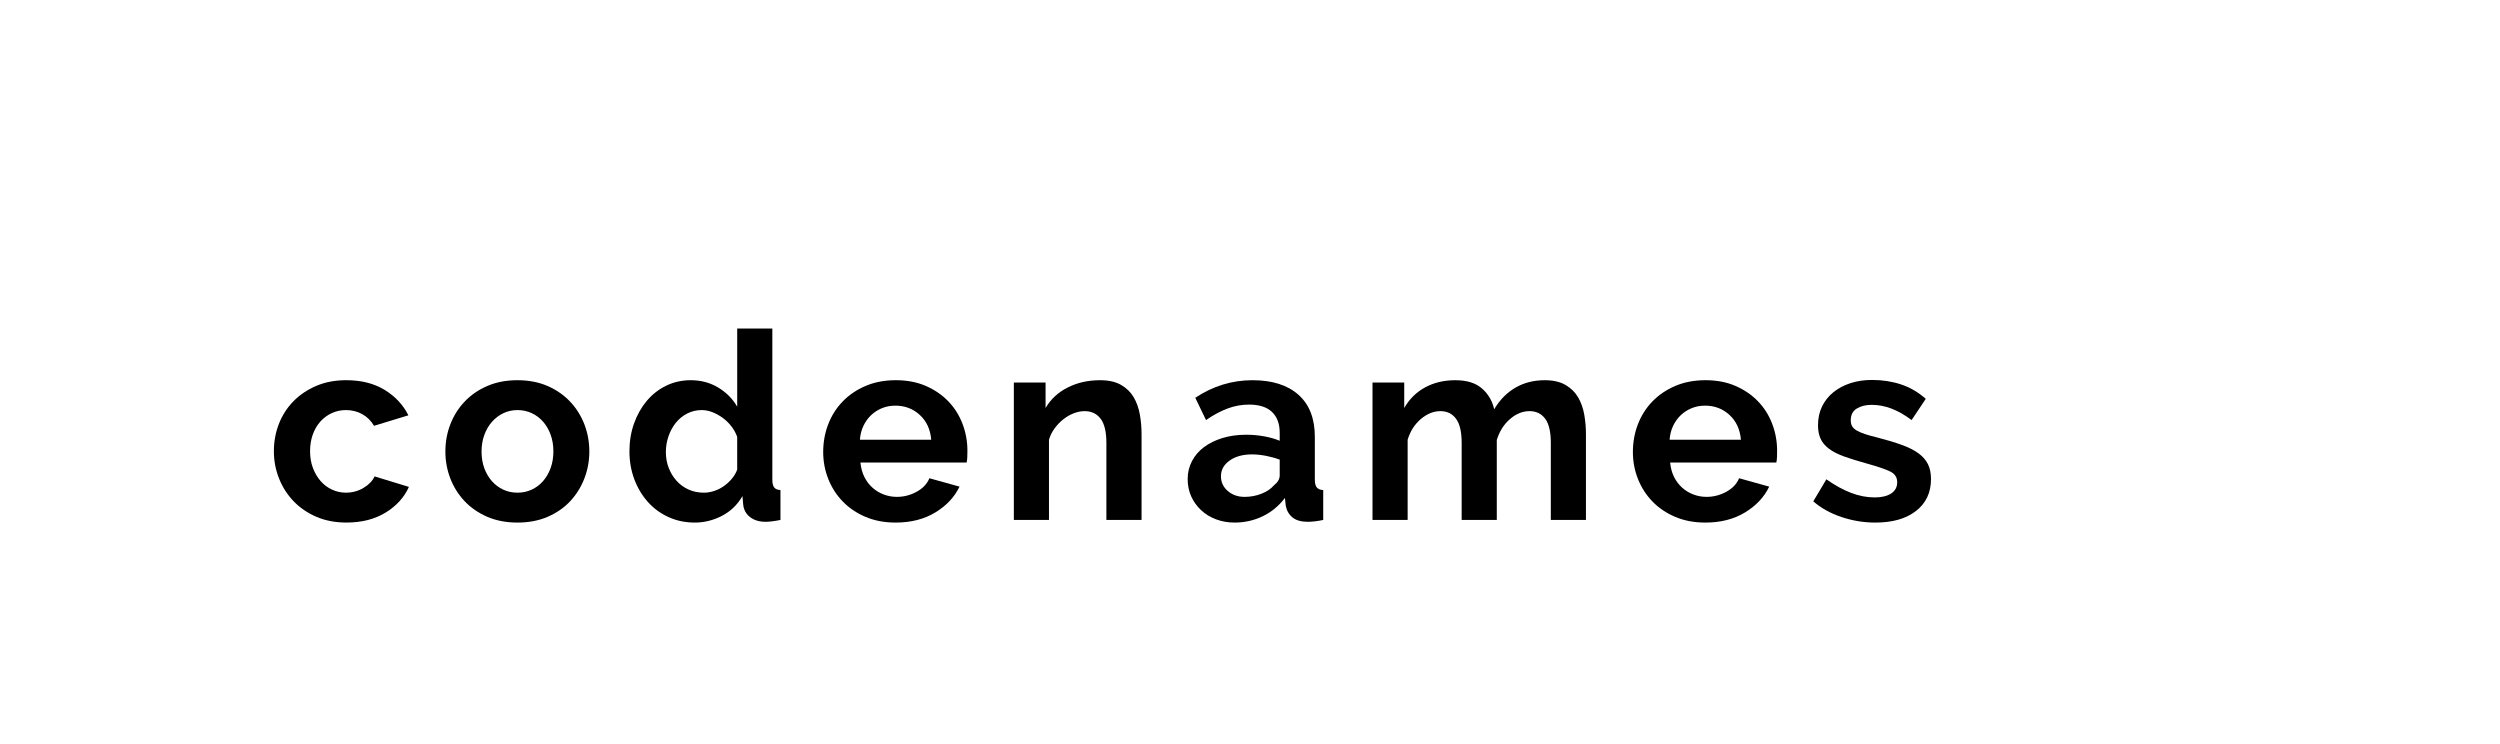
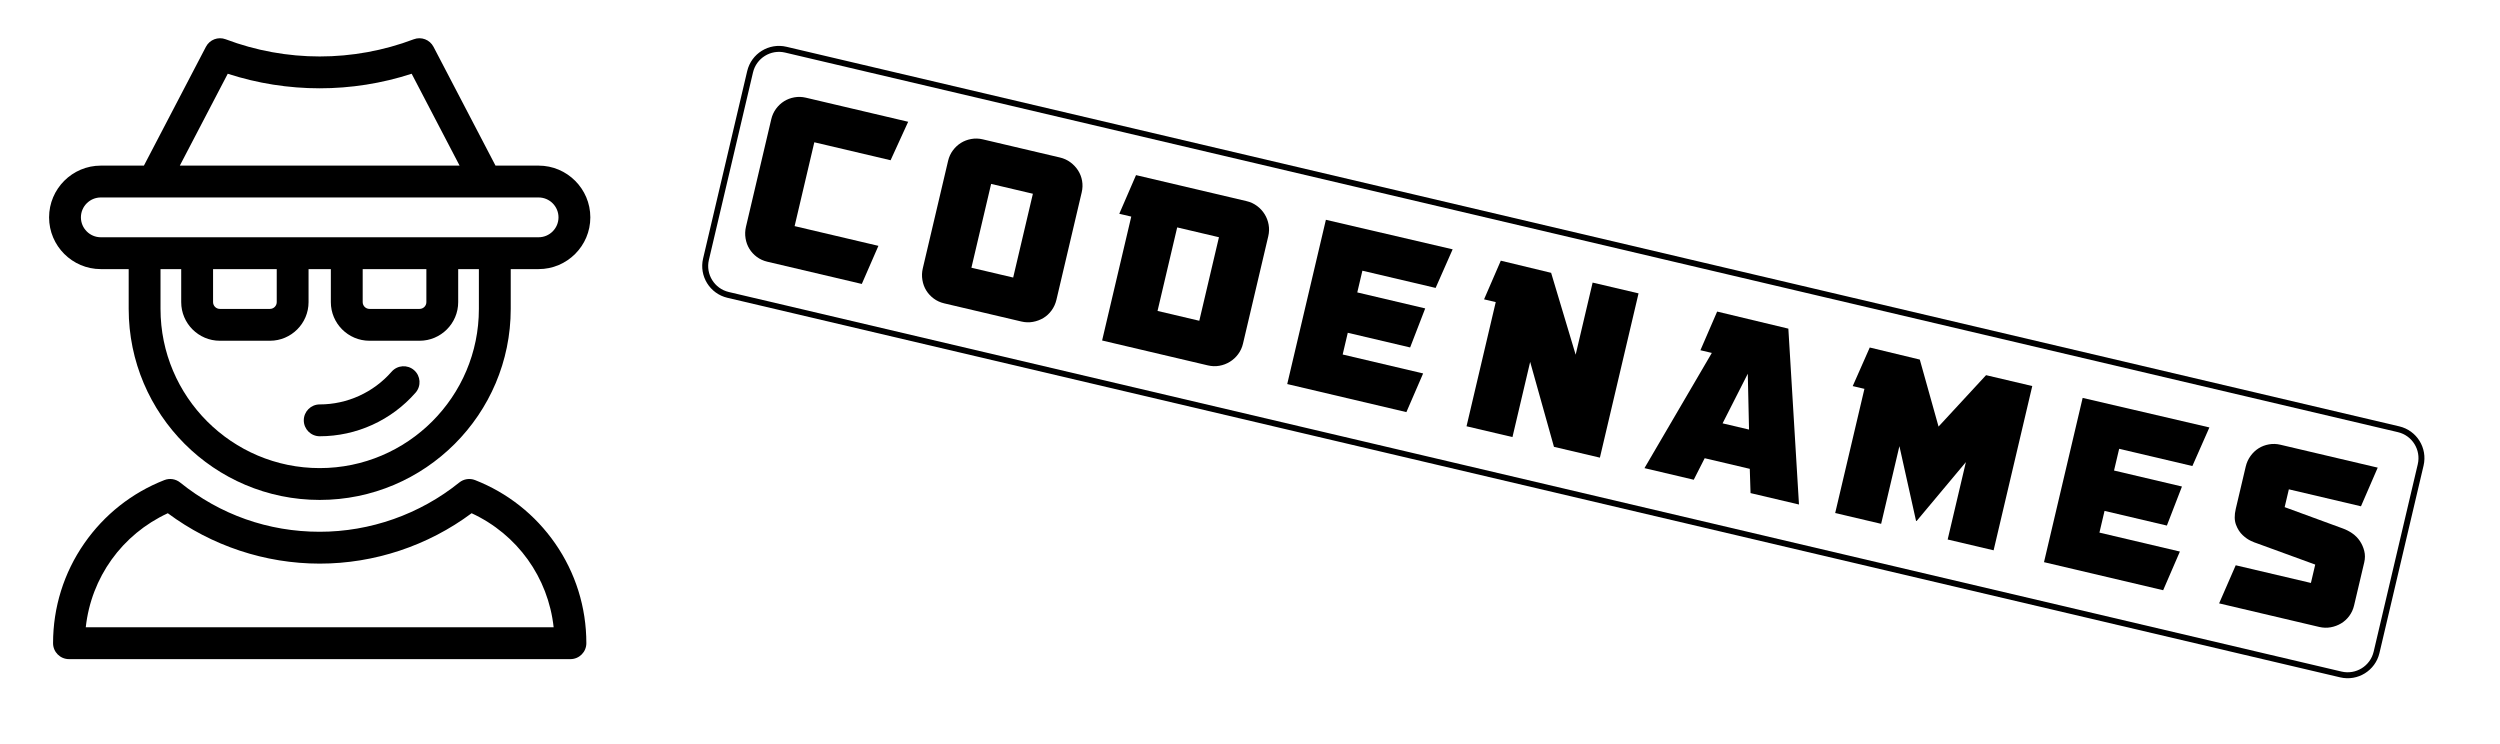
<svg xmlns="http://www.w3.org/2000/svg" version="1.1" x="0px" y="0px" width="209.759px" height="62.361px" viewBox="0 0 209.759 62.361" enable-background="new 0 0 209.759 62.361" xml:space="preserve">
  <g id="Layer_1">
</g>
  <g id="Blindman">
</g>
  <g id="Compliments">
</g>
  <g id="HAT">
</g>
  <g id="speech">
</g>
  <g id="TREX_ARMS">
</g>
  <g id="slim_shady">
</g>
  <g id="TIMEOUT">
</g>
  <g id="Truth_or_Dare">
</g>
  <g id="ARM_WRESTLE">
</g>
  <g id="musical_chairs">
</g>
  <g id="never_have_i_ever">
</g>
  <g id="Trivia">
</g>
  <g id="Drink_Pulling">
</g>
  <g id="Sharing_is_Caring">
</g>
  <g id="Not_It">
</g>
  <g id="Cocktail_of_Doom">
</g>
  <g id="Heads_up">
</g>
  <g id="Archenemy">
</g>
  <g id="battle_of_the_sexes">
</g>
  <g id="one_must_drink">
</g>
  <g id="rainbow_connection">
</g>
  <g id="social_drinking">
</g>
  <g id="Spin_the_bottle">
</g>
  <g id="accents">
</g>
  <g id="Slap">
</g>
  <g id="down_the_hatch">
</g>
  <g id="rubiks_cube">
</g>
  <g id="bar_tender">
</g>
  <g id="codenames">
    <g>
-       <path d="M22.979,37.862c0-0.807,0.139-1.569,0.418-2.288c0.278-0.719,0.682-1.35,1.21-1.893c0.528-0.542,1.166-0.975,1.914-1.298    c0.748-0.322,1.591-0.483,2.53-0.483c1.261,0,2.335,0.271,3.223,0.813c0.887,0.543,1.551,1.254,1.991,2.134l-2.883,0.88    c-0.249-0.425-0.579-0.751-0.989-0.979c-0.411-0.228-0.866-0.341-1.364-0.341c-0.426,0-0.821,0.084-1.188,0.253    c-0.366,0.169-0.686,0.403-0.956,0.704c-0.272,0.301-0.484,0.663-0.639,1.089s-0.23,0.895-0.23,1.408s0.08,0.982,0.241,1.407    c0.162,0.426,0.378,0.792,0.649,1.101c0.271,0.308,0.59,0.547,0.957,0.715c0.366,0.169,0.755,0.253,1.166,0.253    c0.528,0,1.016-0.132,1.463-0.396c0.447-0.265,0.759-0.587,0.936-0.969l2.882,0.88c-0.396,0.881-1.049,1.6-1.958,2.156    c-0.91,0.558-2.002,0.836-3.278,0.836c-0.938,0-1.782-0.161-2.53-0.483c-0.748-0.323-1.386-0.76-1.914-1.31    c-0.527-0.55-0.935-1.188-1.221-1.914C23.122,39.413,22.979,38.654,22.979,37.862z" />
-       <path d="M43.418,43.846c-0.938,0-1.782-0.161-2.53-0.483c-0.748-0.323-1.382-0.76-1.902-1.31c-0.521-0.55-0.921-1.184-1.199-1.902    c-0.279-0.719-0.418-1.475-0.418-2.267c0-0.807,0.139-1.569,0.418-2.288c0.278-0.718,0.678-1.353,1.199-1.902    c0.521-0.551,1.154-0.986,1.902-1.31c0.748-0.322,1.592-0.483,2.53-0.483s1.778,0.161,2.519,0.483    c0.741,0.323,1.372,0.759,1.893,1.31c0.521,0.55,0.92,1.185,1.199,1.902c0.278,0.719,0.418,1.481,0.418,2.288    c0,0.792-0.14,1.548-0.418,2.267c-0.279,0.719-0.675,1.353-1.188,1.902s-1.144,0.986-1.892,1.31    C45.2,43.685,44.356,43.846,43.418,43.846z M40.404,37.884c0,0.514,0.076,0.979,0.23,1.397s0.366,0.78,0.639,1.089    c0.271,0.308,0.59,0.547,0.956,0.715c0.367,0.169,0.763,0.253,1.188,0.253c0.425,0,0.821-0.084,1.188-0.253    c0.367-0.168,0.686-0.407,0.957-0.715c0.271-0.309,0.484-0.675,0.639-1.101c0.153-0.425,0.23-0.894,0.23-1.407    c0-0.499-0.077-0.961-0.23-1.387c-0.154-0.425-0.367-0.792-0.639-1.1s-0.59-0.546-0.957-0.715    c-0.366-0.169-0.763-0.253-1.188-0.253c-0.426,0-0.821,0.088-1.188,0.264c-0.366,0.176-0.686,0.418-0.956,0.727    c-0.272,0.308-0.484,0.675-0.639,1.1C40.48,36.924,40.404,37.386,40.404,37.884z" />
-       <path d="M58.29,43.846c-0.792,0-1.525-0.153-2.2-0.462c-0.675-0.308-1.254-0.733-1.738-1.275    c-0.483-0.543-0.861-1.178-1.133-1.903c-0.271-0.727-0.407-1.507-0.407-2.343s0.129-1.613,0.386-2.332    c0.256-0.719,0.611-1.35,1.066-1.893c0.455-0.542,0.997-0.968,1.628-1.275c0.631-0.309,1.32-0.462,2.068-0.462    c0.851,0,1.617,0.205,2.299,0.615c0.682,0.411,1.214,0.946,1.595,1.606v-6.556h2.948v12.672c0,0.308,0.052,0.527,0.154,0.66    c0.103,0.132,0.278,0.205,0.527,0.22v2.508c-0.513,0.103-0.931,0.154-1.254,0.154c-0.527,0-0.96-0.132-1.298-0.396    c-0.337-0.264-0.527-0.608-0.572-1.034l-0.065-0.726c-0.426,0.733-1.001,1.287-1.728,1.661    C59.841,43.659,59.082,43.846,58.29,43.846z M59.06,41.338c0.278,0,0.564-0.047,0.858-0.143c0.293-0.096,0.564-0.231,0.813-0.407    c0.25-0.176,0.474-0.381,0.671-0.616c0.198-0.234,0.349-0.491,0.451-0.77v-2.75c-0.117-0.323-0.282-0.62-0.495-0.892    c-0.212-0.271-0.454-0.506-0.726-0.704c-0.271-0.197-0.558-0.355-0.858-0.473s-0.598-0.176-0.891-0.176    c-0.44,0-0.847,0.096-1.221,0.286s-0.693,0.45-0.957,0.78c-0.265,0.33-0.47,0.708-0.616,1.134c-0.146,0.425-0.22,0.865-0.22,1.319    c0,0.484,0.08,0.932,0.242,1.342c0.161,0.411,0.381,0.771,0.659,1.078c0.278,0.309,0.612,0.551,1.001,0.727    S58.59,41.338,59.06,41.338z" />
-       <path d="M75.142,43.846c-0.925,0-1.761-0.157-2.509-0.473s-1.386-0.744-1.914-1.287c-0.527-0.542-0.935-1.173-1.221-1.892    s-0.429-1.475-0.429-2.267c0-0.821,0.139-1.595,0.418-2.32c0.278-0.727,0.682-1.364,1.21-1.914    c0.528-0.551,1.169-0.986,1.925-1.31c0.755-0.322,1.603-0.483,2.541-0.483s1.778,0.161,2.519,0.483    c0.741,0.323,1.372,0.756,1.893,1.298c0.521,0.543,0.916,1.174,1.188,1.893s0.407,1.467,0.407,2.244    c0,0.19-0.004,0.374-0.011,0.55c-0.008,0.176-0.025,0.322-0.055,0.439h-8.91c0.044,0.455,0.153,0.858,0.33,1.21    c0.176,0.353,0.403,0.653,0.682,0.902c0.278,0.25,0.594,0.44,0.946,0.572c0.352,0.132,0.718,0.198,1.1,0.198    c0.587,0,1.141-0.144,1.661-0.43s0.876-0.663,1.067-1.133l2.529,0.704c-0.425,0.88-1.104,1.603-2.034,2.167    C77.543,43.563,76.432,43.846,75.142,43.846z M78.133,36.894c-0.073-0.865-0.393-1.558-0.957-2.078s-1.25-0.781-2.057-0.781    c-0.396,0-0.767,0.069-1.111,0.209s-0.648,0.334-0.913,0.583c-0.264,0.249-0.48,0.55-0.648,0.901    c-0.169,0.353-0.268,0.741-0.297,1.166H78.133z" />
-       <path d="M95.777,43.626H92.83v-6.468c0-0.924-0.162-1.599-0.484-2.024c-0.323-0.425-0.771-0.638-1.342-0.638    c-0.294,0-0.594,0.059-0.902,0.176c-0.308,0.117-0.598,0.282-0.869,0.495s-0.517,0.466-0.736,0.759    c-0.221,0.294-0.382,0.616-0.484,0.968v6.732h-2.948V32.098h2.662v2.135c0.426-0.733,1.041-1.306,1.848-1.717    c0.807-0.41,1.717-0.615,2.729-0.615c0.719,0,1.305,0.132,1.76,0.396s0.807,0.608,1.057,1.034    c0.249,0.426,0.421,0.909,0.517,1.452c0.095,0.543,0.143,1.093,0.143,1.649V43.626z" />
-       <path d="M103.588,43.846c-0.558,0-1.078-0.092-1.563-0.274c-0.483-0.184-0.901-0.44-1.254-0.771    c-0.352-0.33-0.627-0.715-0.825-1.155c-0.197-0.439-0.297-0.924-0.297-1.451c0-0.543,0.121-1.045,0.363-1.508    c0.242-0.462,0.579-0.854,1.012-1.177c0.433-0.322,0.949-0.575,1.551-0.759s1.262-0.275,1.98-0.275    c0.513,0,1.016,0.044,1.507,0.133c0.491,0.088,0.928,0.212,1.31,0.374v-0.66c0-0.763-0.217-1.35-0.649-1.761    c-0.433-0.41-1.074-0.615-1.925-0.615c-0.616,0-1.218,0.109-1.805,0.33c-0.586,0.22-1.188,0.542-1.804,0.968l-0.901-1.87    c1.48-0.982,3.079-1.474,4.796-1.474c1.657,0,2.943,0.406,3.86,1.221c0.917,0.813,1.375,1.991,1.375,3.531v3.586    c0,0.308,0.056,0.527,0.165,0.66c0.11,0.132,0.29,0.205,0.539,0.22v2.508c-0.499,0.103-0.932,0.154-1.298,0.154    c-0.558,0-0.986-0.125-1.287-0.374s-0.487-0.579-0.561-0.99l-0.066-0.638c-0.514,0.675-1.137,1.188-1.87,1.54    C105.208,43.67,104.424,43.846,103.588,43.846z M104.424,41.69c0.498,0,0.972-0.089,1.419-0.265s0.795-0.41,1.045-0.704    c0.322-0.249,0.484-0.527,0.484-0.836v-1.319c-0.353-0.133-0.734-0.238-1.145-0.319c-0.411-0.08-0.807-0.121-1.188-0.121    c-0.764,0-1.387,0.173-1.87,0.517c-0.484,0.345-0.727,0.781-0.727,1.31c0,0.499,0.19,0.913,0.572,1.243    C103.396,41.525,103.866,41.69,104.424,41.69z" />
-       <path d="M133.067,43.626h-2.948v-6.468c0-0.924-0.157-1.599-0.473-2.024c-0.315-0.425-0.752-0.638-1.31-0.638    c-0.586,0-1.137,0.224-1.649,0.671c-0.514,0.447-0.88,1.03-1.101,1.749v6.71h-2.947v-6.468c0-0.924-0.158-1.599-0.474-2.024    c-0.315-0.425-0.751-0.638-1.309-0.638c-0.572,0-1.118,0.22-1.639,0.66c-0.521,0.439-0.892,1.02-1.111,1.737v6.732h-2.948V32.098    h2.662v2.135c0.426-0.748,1.009-1.324,1.749-1.728s1.588-0.604,2.541-0.604c0.968,0,1.716,0.234,2.244,0.703    c0.528,0.47,0.865,1.049,1.012,1.738c0.47-0.792,1.063-1.396,1.782-1.814s1.54-0.627,2.464-0.627c0.704,0,1.283,0.132,1.738,0.396    c0.454,0.264,0.807,0.608,1.056,1.034s0.422,0.909,0.518,1.452c0.095,0.543,0.143,1.093,0.143,1.649V43.626z" />
-       <path d="M143.078,43.846c-0.925,0-1.761-0.157-2.509-0.473s-1.386-0.744-1.914-1.287c-0.527-0.542-0.935-1.173-1.221-1.892    s-0.429-1.475-0.429-2.267c0-0.821,0.139-1.595,0.418-2.32c0.278-0.727,0.682-1.364,1.21-1.914    c0.528-0.551,1.169-0.986,1.925-1.31c0.755-0.322,1.603-0.483,2.541-0.483s1.778,0.161,2.519,0.483    c0.741,0.323,1.372,0.756,1.893,1.298c0.521,0.543,0.916,1.174,1.188,1.893s0.407,1.467,0.407,2.244    c0,0.19-0.004,0.374-0.011,0.55c-0.008,0.176-0.025,0.322-0.055,0.439h-8.91c0.044,0.455,0.153,0.858,0.33,1.21    c0.176,0.353,0.403,0.653,0.682,0.902c0.278,0.25,0.594,0.44,0.946,0.572c0.352,0.132,0.718,0.198,1.1,0.198    c0.587,0,1.141-0.144,1.661-0.43s0.876-0.663,1.067-1.133l2.529,0.704c-0.425,0.88-1.104,1.603-2.034,2.167    C145.479,43.563,144.368,43.846,143.078,43.846z M146.069,36.894c-0.073-0.865-0.393-1.558-0.957-2.078s-1.25-0.781-2.057-0.781    c-0.396,0-0.767,0.069-1.111,0.209s-0.648,0.334-0.913,0.583c-0.264,0.249-0.48,0.55-0.648,0.901    c-0.169,0.353-0.268,0.741-0.297,1.166H146.069z" />
-       <path d="M157.355,43.846c-0.968,0-1.914-0.153-2.838-0.462c-0.925-0.308-1.717-0.748-2.376-1.319l1.1-1.849    c0.704,0.499,1.39,0.877,2.057,1.133c0.668,0.257,1.331,0.386,1.991,0.386c0.587,0,1.049-0.11,1.386-0.33    c0.338-0.221,0.507-0.535,0.507-0.946c0-0.41-0.198-0.711-0.595-0.902c-0.396-0.19-1.041-0.41-1.936-0.66    c-0.748-0.205-1.386-0.402-1.914-0.594c-0.528-0.19-0.954-0.407-1.276-0.648c-0.322-0.242-0.558-0.521-0.704-0.836    s-0.22-0.693-0.22-1.134c0-0.586,0.113-1.114,0.341-1.584c0.228-0.469,0.547-0.868,0.957-1.198c0.411-0.33,0.892-0.583,1.441-0.76    c0.55-0.176,1.147-0.264,1.793-0.264c0.865,0,1.676,0.125,2.431,0.374c0.756,0.25,1.448,0.652,2.079,1.21l-1.188,1.782    c-0.587-0.44-1.155-0.763-1.705-0.968c-0.551-0.206-1.097-0.309-1.64-0.309c-0.498,0-0.916,0.103-1.254,0.309    c-0.337,0.205-0.506,0.535-0.506,0.989c0,0.206,0.04,0.374,0.121,0.507c0.08,0.132,0.209,0.249,0.385,0.352    s0.407,0.202,0.693,0.297c0.286,0.096,0.642,0.194,1.067,0.297c0.792,0.206,1.47,0.411,2.034,0.616s1.026,0.44,1.387,0.704    c0.358,0.264,0.623,0.568,0.792,0.913c0.168,0.345,0.253,0.759,0.253,1.243c0,1.129-0.418,2.021-1.254,2.673    S158.792,43.846,157.355,43.846z" />
+       <g>
+         <g>
+           <path d="M45.19,13.896h-3.615l-5.202-9.969c-0.313-0.6-1.023-0.871-1.656-0.632c-5.089,1.923-10.695,1.923-15.784,0      c-0.633-0.239-1.344,0.032-1.656,0.632l-5.202,9.969H8.459c-2.394,0-4.341,1.948-4.341,4.342s1.947,4.341,4.341,4.341h2.338      v3.339c0,8.838,7.189,16.028,16.027,16.028s16.028-7.19,16.028-16.028v-3.339h2.338c2.394,0,4.341-1.947,4.341-4.341      S47.584,13.896,45.19,13.896z M19.109,6.188c5.017,1.628,10.414,1.628,15.431,0l4.022,7.709H15.087L19.109,6.188z       M26.824,39.275c-7.364,0-13.356-5.992-13.356-13.357v-3.339h1.736v2.771c0,1.786,1.454,3.24,3.24,3.24h4.205      c1.786,0,3.24-1.454,3.24-3.24v-2.771h1.87v2.771c0,1.786,1.453,3.24,3.24,3.24h4.205c1.786,0,3.24-1.454,3.24-3.24v-2.771      h1.736v3.339l0,0C40.182,33.283,34.189,39.275,26.824,39.275z M17.876,22.579h5.343v2.771c0,0.313-0.256,0.568-0.569,0.568      h-4.205c-0.313,0-0.568-0.255-0.568-0.568V22.579L17.876,22.579z M30.431,25.35v-2.771h5.343v2.771      c0,0.313-0.255,0.568-0.568,0.568H31C30.687,25.918,30.431,25.663,30.431,25.35z M45.19,19.907H8.459      c-0.921,0-1.67-0.749-1.67-1.669c0-0.921,0.75-1.67,1.67-1.67H45.19c0.921,0,1.67,0.749,1.67,1.67      C46.859,19.158,46.111,19.907,45.19,19.907z" />
+         </g>
+       </g>
+       <g>
+         <g>
+           <path d="M34.744,31.059c-0.556-0.485-1.399-0.429-1.885,0.127c-1.526,1.745-3.726,2.746-6.035,2.746      c-0.737,0-1.335,0.599-1.335,1.336s0.598,1.336,1.335,1.336c3.08,0,6.013-1.334,8.046-3.66      C35.355,32.389,35.299,31.545,34.744,31.059z" />
+         </g>
+       </g>
+       <g>
+         <g>
+           <path d="M46.577,45.591c-1.674-2.408-3.997-4.244-6.718-5.31c-0.446-0.174-0.952-0.097-1.325,0.204      c-3.309,2.665-7.467,4.132-11.709,4.132c-4.305,0-8.354-1.429-11.71-4.132c-0.373-0.301-0.878-0.379-1.324-0.204      c-2.722,1.065-5.045,2.901-6.719,5.31c-1.714,2.467-2.62,5.363-2.62,8.376c0,0.738,0.598,1.336,1.336,1.336h42.073      c0.738,0,1.336-0.598,1.336-1.336C49.197,50.953,48.291,48.058,46.577,45.591z M7.196,52.632c0.456-4.18,3.038-7.791,6.884-9.57      c3.67,2.731,8.165,4.228,12.745,4.228s9.074-1.496,12.745-4.228c3.845,1.779,6.427,5.391,6.883,9.57H7.196z" />
+         </g>
+       </g>
+     </g>
+     <g>
+       <g>
+         <path d="M66.671,18.972l7.031,1.655l-1.393,3.197l-7.934-1.867c-0.326-0.077-0.617-0.211-0.875-0.402     c-0.258-0.192-0.465-0.419-0.624-0.678c-0.16-0.26-0.268-0.551-0.321-0.877c-0.054-0.324-0.042-0.65,0.035-0.978l2.122-9.018     c0.077-0.327,0.211-0.62,0.402-0.88c0.191-0.258,0.417-0.469,0.675-0.63c0.259-0.161,0.545-0.27,0.861-0.327     c0.316-0.057,0.637-0.047,0.963,0.029l8.586,2.021l-1.475,3.228l-6.4-1.507L66.671,18.972z" />
+         <path d="M88.938,13.216c0.326,0.077,0.617,0.212,0.875,0.403c0.26,0.193,0.472,0.419,0.641,0.681     c0.168,0.262,0.28,0.551,0.337,0.868c0.056,0.318,0.046,0.641-0.031,0.967l-2.122,9.018c-0.077,0.327-0.213,0.624-0.406,0.891     c-0.194,0.267-0.425,0.479-0.691,0.639c-0.268,0.158-0.559,0.268-0.877,0.324c-0.316,0.057-0.637,0.046-0.963-0.03l-6.482-1.525     c-0.326-0.077-0.619-0.212-0.877-0.403c-0.258-0.192-0.467-0.419-0.627-0.678c-0.16-0.26-0.269-0.552-0.322-0.878     c-0.056-0.324-0.044-0.651,0.033-0.978l2.122-9.018c0.077-0.327,0.211-0.62,0.403-0.879s0.419-0.469,0.678-0.63     s0.547-0.27,0.863-0.326c0.316-0.058,0.639-0.048,0.965,0.029L88.938,13.216z M86.663,16.256l-3.504-0.825l-1.654,7.032     l3.504,0.824L86.663,16.256z" />
+         <path d="M104.589,16.875c0.327,0.076,0.62,0.212,0.879,0.404s0.472,0.423,0.639,0.692s0.278,0.563,0.335,0.88     c0.057,0.318,0.048,0.641-0.029,0.967l-2.122,9.018c-0.077,0.327-0.213,0.619-0.405,0.879c-0.192,0.259-0.423,0.472-0.692,0.638     c-0.27,0.167-0.563,0.279-0.881,0.336c-0.316,0.057-0.639,0.046-0.967-0.031l-8.875-2.089l2.446-10.396l-1.005-0.236l1.404-3.244     L104.589,16.875z M102.274,19.904l-3.504-0.824l-1.649,7.008l3.504,0.825L102.274,19.904z" />
+         <path d="M112.655,29.744l6.751,1.589l-1.405,3.245l-9.998-2.354l3.244-13.783l10.635,2.479l-1.428,3.238l-6.145-1.445     l-0.429,1.822l5.7,1.342l-1.265,3.276l-5.232-1.231L112.655,29.744z" />
+         <path d="M137.48,24.615l-3.243,13.783l-3.854-0.907l-1.997-7.127l-1.485,6.308l-3.854-0.906l2.451-10.42l-0.98-0.23l1.405-3.244     l4.222,1.019l2.058,6.869l1.424-6.05L137.48,24.615z" />
+         <path d="M146.813,39.337l-3.784-0.891l-0.918,1.806l-4.135-0.974l5.652-9.666l-0.957-0.226l1.404-3.244l5.974,1.432l0.892,14.756     l-4.064-0.957L146.813,39.337z M146.75,36.043l-0.105-4.686l-2.114,4.163L146.75,36.043z" />
+         <path d="M170.514,32.39l-3.243,13.783l-3.855-0.907l1.529-6.494l-4.135,4.943l-0.047-0.011l-1.396-6.271l-1.533,6.518     l-3.855-0.906l2.453-10.42l-0.982-0.23l1.429-3.238l4.199,1.013l1.573,5.621l3.986-4.313L170.514,32.39z" />
+         <path d="M176.15,44.688l6.751,1.589l-1.404,3.245l-9.998-2.354l3.243-13.783l10.634,2.479l-1.428,3.238l-6.143-1.445l-0.43,1.822     l5.699,1.342l-1.265,3.276l-5.231-1.231L176.15,44.688z" />
+         <path d="M188.425,39.145c0.077-0.327,0.212-0.623,0.406-0.891c0.193-0.266,0.42-0.48,0.678-0.642s0.545-0.271,0.861-0.327     s0.635-0.048,0.961,0.029l8.168,1.922l-1.405,3.244l-6.051-1.424l-0.352,1.495l4.88,1.789c0.273,0.098,0.537,0.233,0.792,0.408     c0.255,0.176,0.466,0.39,0.637,0.644s0.294,0.533,0.37,0.838c0.076,0.307,0.076,0.623-0.001,0.95l-0.853,3.62     c-0.077,0.328-0.212,0.62-0.403,0.879c-0.191,0.26-0.42,0.469-0.687,0.628s-0.557,0.268-0.873,0.325     c-0.316,0.057-0.637,0.047-0.961-0.029l-8.4-1.978l1.393-3.197l6.309,1.484l0.362-1.542l-4.95-1.806     c-0.063-0.015-0.208-0.073-0.439-0.178c-0.229-0.104-0.463-0.265-0.698-0.485c-0.237-0.22-0.424-0.51-0.56-0.871     c-0.137-0.36-0.144-0.806-0.02-1.336L188.425,39.145z" />
+       </g>
+       <path fill="none" stroke="#000000" stroke-width="0.5" stroke-miterlimit="10" d="M199.401,54.737    c-0.315,1.338-1.655,2.168-2.993,1.853L61.089,24.743c-1.339-0.315-2.169-1.655-1.854-2.993l3.701-15.729    c0.315-1.338,1.656-2.168,2.994-1.853L201.25,36.016c1.339,0.314,2.167,1.654,1.853,2.992L199.401,54.737z" />
    </g>
  </g>
  <g id="hand_switch">
</g>
  <g id="make_a_rule">
</g>
  <g id="no_guts_no_glory">
</g>
  <g id="pass">
</g>
  <g id="santa">
</g>
  <g id="snake_eyes">
</g>
  <g id="bodyguard">
</g>
  <g id="threeman">
</g>
  <g id="_x32__truths_and_a_lie">
</g>
  <g id="cray_cray_cat_lady">
</g>
  <g id="siblings">
</g>
  <g id="later">
</g>
  <g id="waterfall">
</g>
  <g id="cheers">
</g>
  <g id="rhyme">
</g>
  <g id="categories">
</g>
  <g id="tits">
</g>
  <g id="dicks">
</g>
  <g id="questions">
</g>
  <g id="double_hands">
</g>
  <g id="take_2">
</g>
  <g id="take_3">
</g>
  <g id="give_3">
</g>
  <g id="give_2">
</g>
  <g id="rewind">
</g>
  <g id="Cryptkeeper">
</g>
  <g id="Take_2_and_Redo">
</g>
  <g id="Embryo">
</g>
  <g id="I_am_Groot">
</g>
  <g id="Mini_Me">
</g>
  <g id="Ditto_1_">
</g>
</svg>
